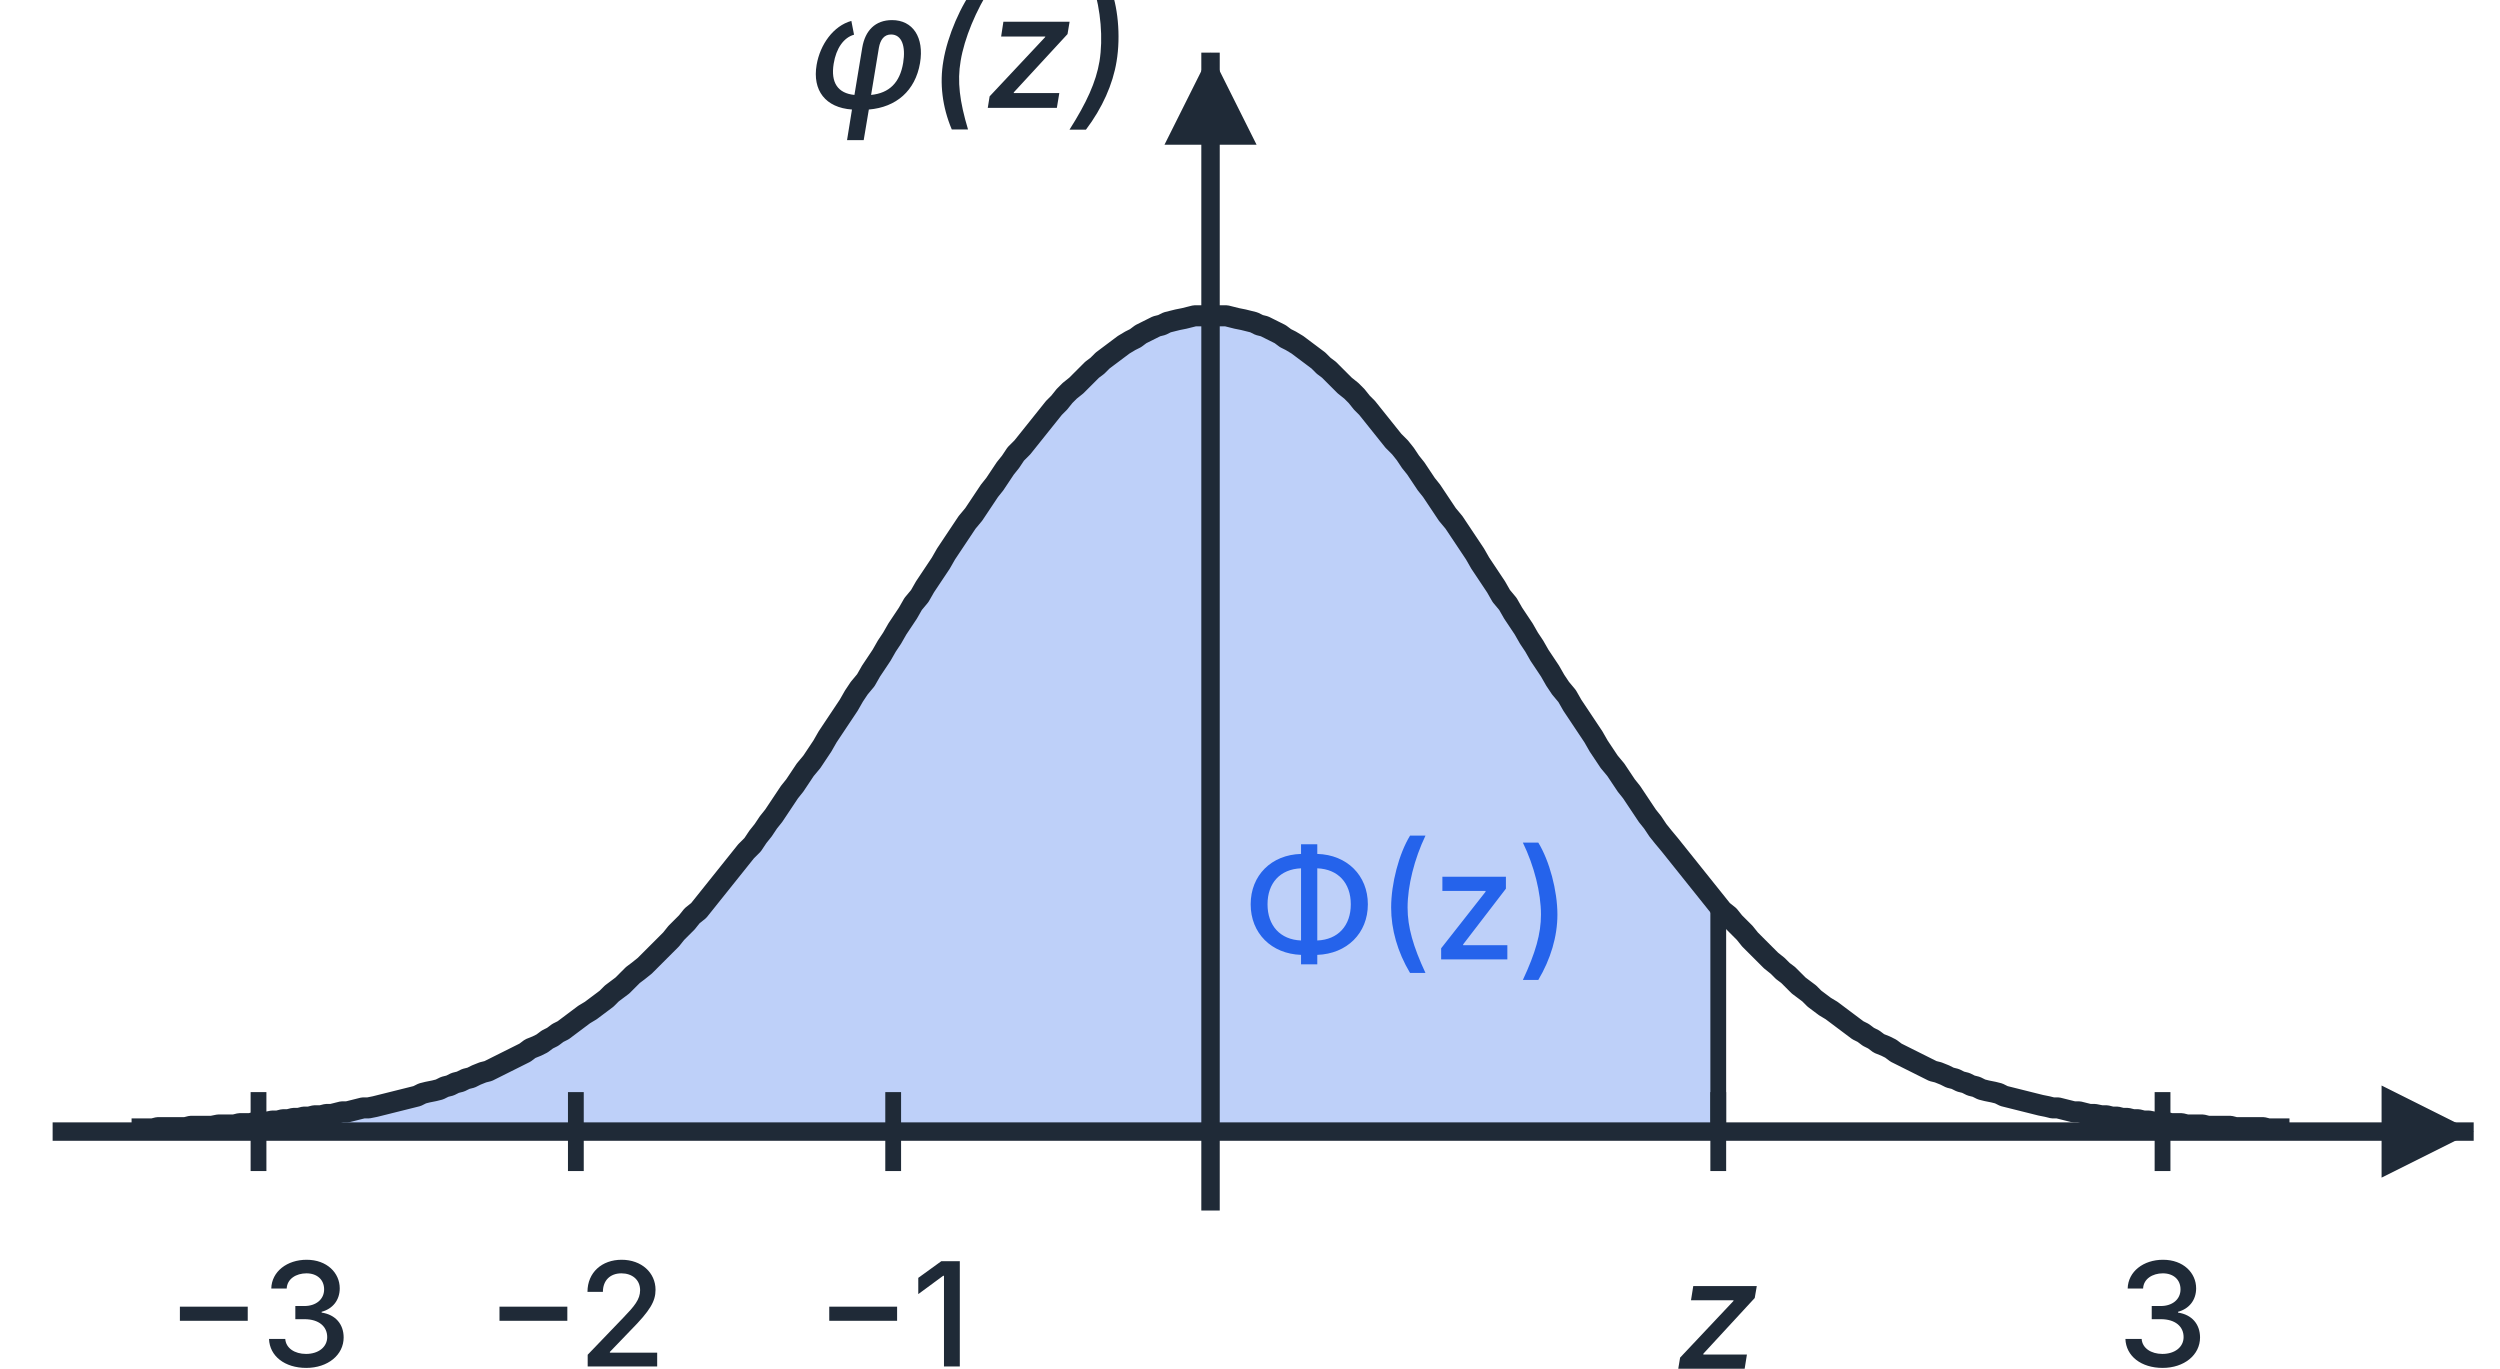
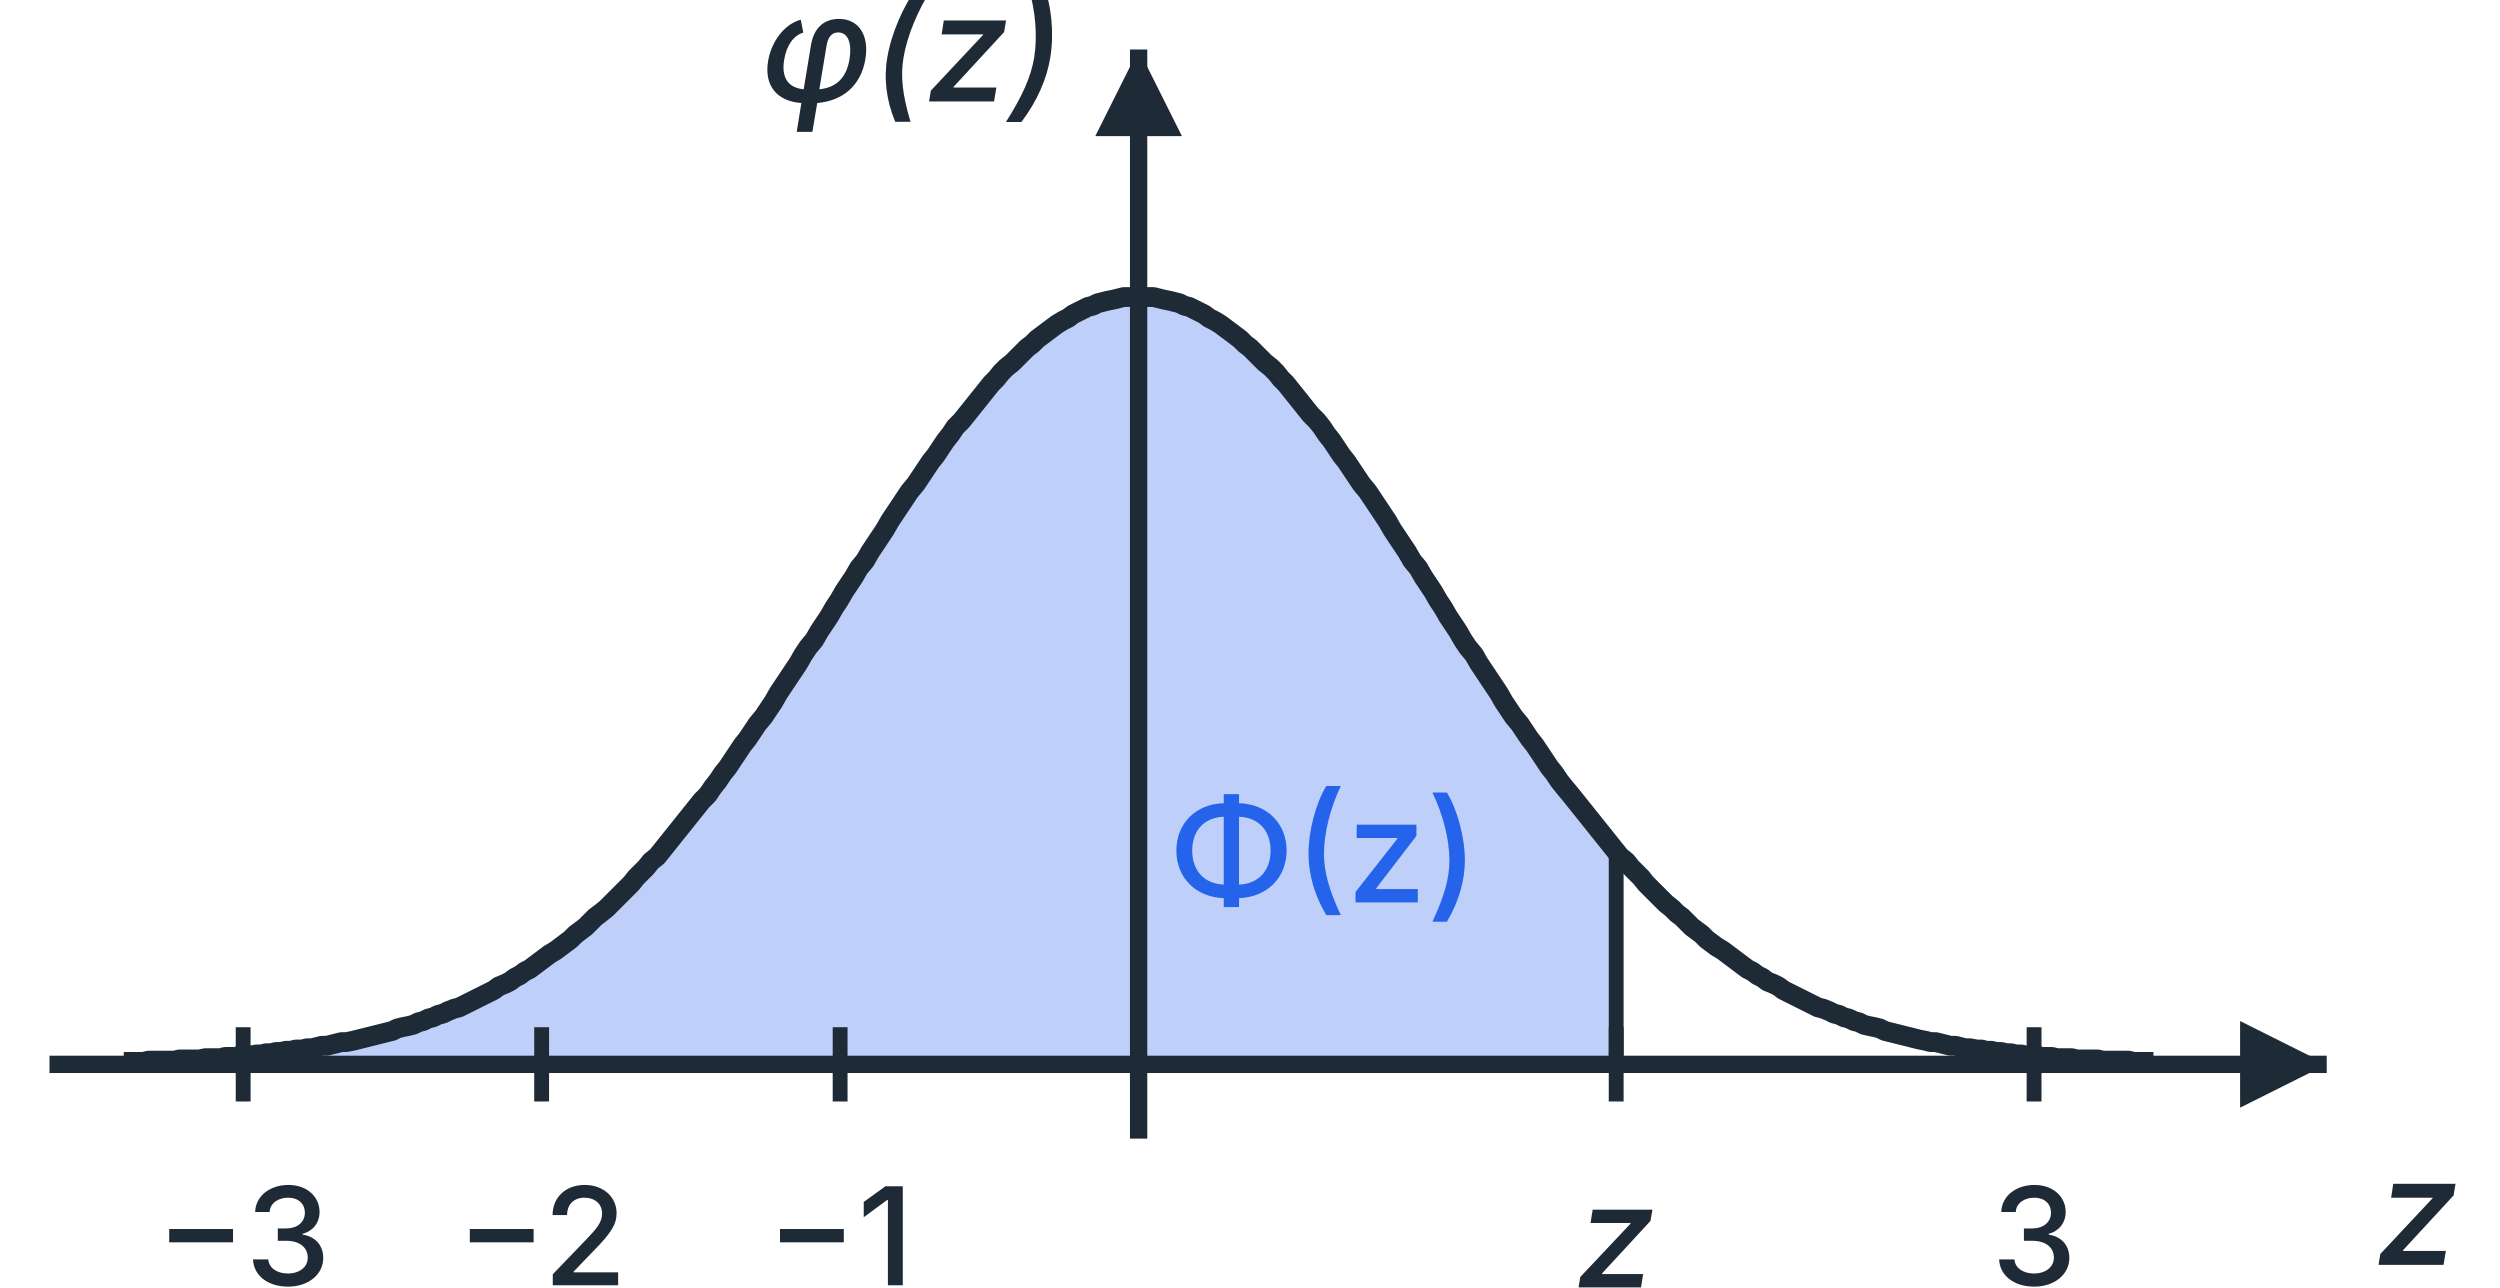
- <svg xmlns="http://www.w3.org/2000/svg" viewBox="0 0 190 104" width="190" height="104" font-family="Inter, Arial, sans-serif">
+ <svg xmlns="http://www.w3.org/2000/svg" viewBox="0 0 202 104" width="202" height="104" font-family="Inter, Arial, sans-serif">
  <polygon points="10.0,85.8 10.6,85.8 11.2,85.8 11.8,85.8 12.4,85.7 13.0,85.7 13.6,85.7 14.2,85.7 14.8,85.6 15.4,85.6 16.0,85.6 16.6,85.5 17.2,85.5 17.8,85.5 18.4,85.4 19.0,85.4 19.6,85.3 20.2,85.3 20.9,85.2 21.5,85.1 22.1,85.1 22.7,85.0 23.3,84.9 23.9,84.9 24.5,84.8 25.1,84.7 25.7,84.6 26.3,84.5 26.9,84.4 27.5,84.3 28.1,84.1 28.7,84.0 29.3,83.9 29.9,83.7 30.5,83.6 31.1,83.4 31.7,83.3 32.3,83.1 32.9,82.9 33.5,82.7 34.1,82.5 34.7,82.3 35.3,82.1 35.9,81.8 36.5,81.6 37.1,81.3 37.7,81.1 38.3,80.8 38.9,80.5 39.5,80.2 40.1,79.8 40.8,79.5 41.4,79.2 42.0,78.8 42.6,78.4 43.2,78.0 43.8,77.6 44.4,77.2 45.0,76.7 45.6,76.3 46.2,75.8 46.8,75.3 47.4,74.8 48.0,74.3 48.6,73.7 49.2,73.2 49.8,72.6 50.4,72.0 51.0,71.4 51.6,70.7 52.2,70.1 52.8,69.4 53.4,68.7 54.0,68.0 54.6,67.3 55.2,66.6 55.8,65.9 56.4,65.1 57.0,64.3 57.6,63.5 58.2,62.7 58.8,61.9 59.4,61.1 60.0,60.2 60.6,59.3 61.2,58.5 61.9,57.6 62.5,56.7 63.1,55.8 63.7,54.9 64.3,54.0 64.9,53.0 65.5,52.1 66.1,51.2 66.7,50.2 67.3,49.3 67.9,48.4 68.5,47.4 69.1,46.5 69.7,45.5 70.3,44.6 70.9,43.7 71.5,42.8 72.1,41.8 72.7,40.9 73.3,40.0 73.9,39.2 74.5,38.3 75.1,37.4 75.7,36.6 76.3,35.8 76.9,35.0 77.5,34.2 78.1,33.4 78.7,32.7 79.3,31.9 79.9,31.2 80.5,30.6 81.1,29.9 81.8,29.3 82.4,28.7 83.0,28.2 83.6,27.6 84.2,27.1 84.8,26.7 85.4,26.2 86.0,25.9 86.6,25.5 87.2,25.2 87.8,24.9 88.4,24.6 89.0,24.4 89.6,24.3 90.2,24.1 90.8,24.0 91.4,24.0 92.0,23.9 92.6,24.0 93.2,24.0 93.8,24.1 94.4,24.3 95.0,24.4 95.6,24.6 96.2,24.9 96.8,25.2 97.4,25.5 98.0,25.9 98.6,26.2 99.2,26.7 99.8,27.1 100.4,27.6 101.0,28.2 101.6,28.7 102.2,29.3 102.9,29.9 103.5,30.6 104.1,31.2 104.7,31.9 105.3,32.7 105.9,33.4 106.5,34.2 107.1,35.0 107.7,35.8 108.3,36.6 108.9,37.4 109.5,38.3 110.1,39.2 110.7,40.0 111.3,40.9 111.9,41.8 112.5,42.8 113.1,43.7 113.7,44.6 114.3,45.5 114.9,46.5 115.5,47.4 116.1,48.4 116.7,49.3 117.3,50.2 117.9,51.2 118.5,52.1 119.1,53.0 119.7,54.0 120.3,54.9 120.9,55.8 121.5,56.7 122.1,57.6 122.8,58.5 123.4,59.3 124.0,60.2 124.6,61.1 125.2,61.9 125.8,62.7 126.4,63.5 127.0,64.3 127.6,65.1 128.2,65.9 128.8,66.6 129.4,67.3 130.0,68.0 130.6,68.7 130.6,86.0 130.0,86.0 129.4,86.0 128.8,86.0 128.2,86.0 127.6,86.0 127.0,86.0 126.4,86.0 125.8,86.0 125.2,86.0 124.6,86.0 124.0,86.0 123.4,86.0 122.8,86.0 122.1,86.0 121.5,86.0 120.9,86.0 120.3,86.0 119.7,86.0 119.1,86.0 118.5,86.0 117.9,86.0 117.3,86.0 116.7,86.0 116.1,86.0 115.5,86.0 114.9,86.0 114.3,86.0 113.7,86.0 113.1,86.0 112.5,86.0 111.9,86.0 111.3,86.0 110.7,86.0 110.1,86.0 109.5,86.0 108.9,86.0 108.3,86.0 107.7,86.0 107.1,86.0 106.5,86.0 105.9,86.0 105.3,86.0 104.7,86.0 104.1,86.0 103.5,86.0 102.9,86.0 102.2,86.0 101.6,86.0 101.0,86.0 100.4,86.0 99.8,86.0 99.2,86.0 98.6,86.0 98.0,86.0 97.4,86.0 96.8,86.0 96.2,86.0 95.6,86.0 95.0,86.0 94.4,86.0 93.8,86.0 93.2,86.0 92.6,86.0 92.0,86.0 91.4,86.0 90.8,86.0 90.2,86.0 89.6,86.0 89.0,86.0 88.4,86.0 87.8,86.0 87.2,86.0 86.6,86.0 86.0,86.0 85.4,86.0 84.8,86.0 84.2,86.0 83.6,86.0 83.0,86.0 82.4,86.0 81.8,86.0 81.1,86.0 80.5,86.0 79.9,86.0 79.3,86.0 78.7,86.0 78.1,86.0 77.5,86.0 76.9,86.0 76.3,86.0 75.7,86.0 75.1,86.0 74.5,86.0 73.9,86.0 73.3,86.0 72.7,86.0 72.1,86.0 71.5,86.0 70.9,86.0 70.3,86.0 69.7,86.0 69.1,86.0 68.5,86.0 67.9,86.0 67.3,86.0 66.7,86.0 66.1,86.0 65.5,86.0 64.9,86.0 64.3,86.0 63.7,86.0 63.1,86.0 62.5,86.0 61.9,86.0 61.2,86.0 60.6,86.0 60.0,86.0 59.4,86.0 58.8,86.0 58.2,86.0 57.6,86.0 57.0,86.0 56.4,86.0 55.8,86.0 55.2,86.0 54.6,86.0 54.0,86.0 53.4,86.0 52.8,86.0 52.2,86.0 51.6,86.0 51.0,86.0 50.4,86.0 49.8,86.0 49.2,86.0 48.6,86.0 48.0,86.0 47.4,86.0 46.8,86.0 46.2,86.0 45.6,86.0 45.0,86.0 44.4,86.0 43.8,86.0 43.2,86.0 42.6,86.0 42.0,86.0 41.4,86.0 40.8,86.0 40.1,86.0 39.5,86.0 38.9,86.0 38.3,86.0 37.7,86.0 37.1,86.0 36.5,86.0 35.9,86.0 35.3,86.0 34.7,86.0 34.1,86.0 33.5,86.0 32.9,86.0 32.3,86.0 31.7,86.0 31.1,86.0 30.5,86.0 29.9,86.0 29.3,86.0 28.7,86.0 28.1,86.0 27.5,86.0 26.9,86.0 26.3,86.0 25.7,86.0 25.1,86.0 24.5,86.0 23.9,86.0 23.3,86.0 22.7,86.0 22.1,86.0 21.5,86.0 20.9,86.0 20.2,86.0 19.6,86.0 19.0,86.0 18.4,86.0 17.8,86.0 17.2,86.0 16.6,86.0 16.0,86.0 15.4,86.0 14.8,86.0 14.2,86.0 13.6,86.0 13.0,86.0 12.4,86.0 11.8,86.0 11.2,86.0 10.6,86.0 10.0,86.0" fill="#2563eb" fill-opacity="0.3" stroke="none" />
  <line x1="4.0" y1="86.0" x2="188.0" y2="86.0" stroke="#1f2a37" stroke-width="1.4" />
  <path d="M188.0,86.0 l-7,-3.5 v7 z" fill="#1f2a37" />
  <line x1="92.0" y1="92.0" x2="92.0" y2="4.0" stroke="#1f2a37" stroke-width="1.4" />
  <path d="M92.0,4.0 l-3.5,7 h7 z" fill="#1f2a37" />
  <text x="192.0" y="102.2" text-anchor="start" font-size="12" fill="#1f2a37" font-weight="500" font-style="italic">z</text>
  <text x="86.0" y="8.2" text-anchor="end" font-size="12" fill="#1f2a37" font-weight="500" font-style="italic">φ(z)</text>
  <polyline points="10.0,85.8 10.4,85.8 10.8,85.8 11.2,85.8 11.6,85.8 12.0,85.7 12.5,85.7 12.9,85.7 13.3,85.7 13.7,85.7 14.1,85.7 14.5,85.6 14.9,85.6 15.3,85.6 15.7,85.6 16.1,85.6 16.6,85.5 17.0,85.5 17.4,85.5 17.8,85.5 18.2,85.4 18.6,85.4 19.0,85.4 19.4,85.3 19.8,85.3 20.2,85.3 20.7,85.2 21.1,85.2 21.5,85.1 21.9,85.1 22.3,85.0 22.7,85.0 23.1,84.9 23.5,84.9 23.9,84.8 24.4,84.8 24.8,84.7 25.2,84.7 25.6,84.6 26.0,84.5 26.4,84.5 26.8,84.4 27.2,84.3 27.6,84.2 28.0,84.2 28.5,84.1 28.9,84.0 29.3,83.9 29.7,83.8 30.1,83.7 30.5,83.6 30.9,83.5 31.3,83.4 31.7,83.3 32.1,83.1 32.5,83.0 33.0,82.9 33.4,82.8 33.8,82.6 34.2,82.5 34.6,82.3 35.0,82.2 35.4,82.0 35.8,81.9 36.2,81.7 36.7,81.5 37.1,81.4 37.5,81.2 37.9,81.0 38.3,80.8 38.7,80.6 39.1,80.4 39.5,80.2 39.9,80.0 40.3,79.7 40.8,79.5 41.2,79.3 41.6,79.0 42.0,78.8 42.4,78.5 42.8,78.3 43.2,78.0 43.6,77.7 44.0,77.4 44.4,77.1 44.9,76.8 45.3,76.5 45.7,76.2 46.1,75.9 46.5,75.5 46.9,75.2 47.3,74.9 47.7,74.5 48.1,74.1 48.5,73.8 49.0,73.4 49.4,73.0 49.8,72.6 50.2,72.2 50.6,71.8 51.0,71.4 51.4,70.9 51.8,70.5 52.2,70.1 52.6,69.6 53.1,69.2 53.5,68.7 53.9,68.2 54.3,67.7 54.7,67.2 55.1,66.7 55.5,66.2 55.9,65.7 56.3,65.2 56.7,64.7 57.2,64.2 57.6,63.6 58.0,63.1 58.4,62.5 58.8,62.0 59.2,61.4 59.6,60.8 60.0,60.2 60.4,59.7 60.8,59.1 61.2,58.5 61.7,57.9 62.1,57.3 62.5,56.7 62.9,56.0 63.3,55.4 63.7,54.8 64.1,54.2 64.5,53.6 64.9,52.9 65.3,52.3 65.8,51.7 66.2,51.0 66.6,50.4 67.0,49.8 67.4,49.1 67.8,48.5 68.2,47.8 68.6,47.2 69.0,46.6 69.4,45.9 69.9,45.3 70.3,44.6 70.7,44.0 71.1,43.4 71.5,42.8 71.9,42.1 72.3,41.5 72.7,40.9 73.1,40.3 73.5,39.7 74.0,39.1 74.4,38.5 74.8,37.9 75.2,37.3 75.6,36.8 76.0,36.2 76.4,35.6 76.8,35.1 77.2,34.5 77.7,34.0 78.1,33.5 78.5,33.0 78.9,32.5 79.3,32.0 79.7,31.5 80.1,31.0 80.5,30.6 80.9,30.1 81.3,29.7 81.8,29.3 82.2,28.9 82.6,28.5 83.0,28.1 83.4,27.8 83.8,27.4 84.2,27.1 84.6,26.8 85.0,26.5 85.4,26.2 85.9,25.9 86.3,25.7 86.7,25.4 87.1,25.2 87.5,25.0 87.9,24.8 88.3,24.7 88.7,24.5 89.1,24.4 89.5,24.3 90.0,24.2 90.4,24.1 90.8,24.0 91.2,24.0 91.6,24.0 92.0,23.9 92.4,24.0 92.8,24.0 93.2,24.0 93.6,24.1 94.0,24.2 94.5,24.3 94.9,24.4 95.3,24.5 95.7,24.7 96.1,24.8 96.5,25.0 96.9,25.2 97.3,25.4 97.7,25.7 98.1,25.9 98.6,26.2 99.0,26.5 99.4,26.8 99.8,27.1 100.2,27.4 100.6,27.8 101.0,28.1 101.4,28.5 101.8,28.9 102.2,29.3 102.7,29.7 103.1,30.1 103.5,30.6 103.9,31.0 104.3,31.5 104.7,32.0 105.1,32.5 105.5,33.0 105.9,33.5 106.4,34.0 106.8,34.5 107.2,35.1 107.6,35.6 108.0,36.2 108.4,36.8 108.8,37.3 109.2,37.9 109.6,38.5 110.0,39.1 110.5,39.7 110.9,40.3 111.3,40.9 111.7,41.5 112.1,42.1 112.5,42.8 112.9,43.4 113.3,44.0 113.7,44.6 114.1,45.3 114.6,45.9 115.0,46.6 115.4,47.2 115.8,47.8 116.2,48.5 116.6,49.1 117.0,49.8 117.4,50.4 117.8,51.0 118.2,51.7 118.6,52.3 119.1,52.9 119.5,53.6 119.9,54.2 120.3,54.8 120.7,55.4 121.1,56.0 121.5,56.7 121.9,57.3 122.3,57.9 122.8,58.5 123.2,59.1 123.6,59.7 124.0,60.2 124.4,60.8 124.8,61.4 125.2,62.0 125.6,62.5 126.0,63.1 126.4,63.6 126.9,64.2 127.3,64.7 127.7,65.2 128.1,65.7 128.5,66.2 128.9,66.7 129.3,67.2 129.7,67.7 130.1,68.2 130.5,68.7 130.9,69.2 131.4,69.6 131.8,70.1 132.2,70.5 132.6,70.9 133.0,71.4 133.4,71.8 133.8,72.2 134.2,72.6 134.6,73.0 135.1,73.4 135.5,73.8 135.9,74.1 136.3,74.5 136.7,74.9 137.1,75.2 137.5,75.5 137.9,75.9 138.3,76.2 138.7,76.5 139.2,76.8 139.6,77.1 140.0,77.4 140.4,77.7 140.8,78.0 141.2,78.3 141.6,78.5 142.0,78.8 142.4,79.0 142.8,79.3 143.3,79.5 143.7,79.7 144.1,80.0 144.5,80.2 144.9,80.4 145.3,80.6 145.7,80.8 146.1,81.0 146.5,81.2 146.9,81.4 147.3,81.5 147.8,81.7 148.2,81.9 148.6,82.0 149.0,82.2 149.4,82.3 149.8,82.5 150.2,82.6 150.6,82.8 151.0,82.9 151.5,83.0 151.9,83.1 152.3,83.3 152.7,83.4 153.1,83.5 153.5,83.6 153.9,83.7 154.3,83.8 154.7,83.9 155.1,84.0 155.6,84.1 156.0,84.2 156.4,84.2 156.8,84.3 157.2,84.4 157.6,84.5 158.0,84.5 158.4,84.6 158.8,84.7 159.2,84.7 159.7,84.8 160.1,84.8 160.5,84.9 160.9,84.9 161.3,85.0 161.7,85.0 162.1,85.1 162.5,85.1 162.9,85.2 163.3,85.2 163.8,85.3 164.2,85.3 164.6,85.3 165.0,85.4 165.4,85.4 165.8,85.4 166.2,85.5 166.6,85.5 167.0,85.5 167.4,85.5 167.8,85.6 168.3,85.6 168.7,85.6 169.1,85.6 169.5,85.6 169.9,85.7 170.3,85.7 170.7,85.7 171.1,85.7 171.5,85.7 172.0,85.7 172.4,85.8 172.8,85.8 173.2,85.8 173.6,85.8 174.0,85.8" fill="none" stroke="#1f2a37" stroke-width="1.6" stroke-linejoin="round" />
  <line x1="19.647" y1="83.0" x2="19.647" y2="89.0" stroke="#1f2a37" stroke-width="1.2" />
  <text x="19.647" y="103.85" text-anchor="middle" font-size="11" fill="#1f2a37" font-weight="500">−3</text>
  <line x1="43.765" y1="83.0" x2="43.765" y2="89.0" stroke="#1f2a37" stroke-width="1.2" />
  <text x="43.765" y="103.85" text-anchor="middle" font-size="11" fill="#1f2a37" font-weight="500">−2</text>
  <line x1="67.882" y1="83.0" x2="67.882" y2="89.0" stroke="#1f2a37" stroke-width="1.2" />
  <text x="67.882" y="103.85" text-anchor="middle" font-size="11" fill="#1f2a37" font-weight="500">−1</text>
  <line x1="164.353" y1="83.0" x2="164.353" y2="89.0" stroke="#1f2a37" stroke-width="1.2" />
  <text x="164.353" y="103.85" text-anchor="middle" font-size="11" fill="#1f2a37" font-weight="500">3</text>
  <line x1="130.588" y1="86.0" x2="130.588" y2="68.746" stroke="#1f2a37" stroke-width="1.2" stroke-dasharray="" />
  <line x1="130.588" y1="83.0" x2="130.588" y2="89.0" stroke="#1f2a37" stroke-width="1.2" />
  <text x="130.588" y="104.025" text-anchor="middle" font-size="11.5" fill="#1f2a37" font-weight="500" font-style="italic">z</text>
  <text x="106.953" y="72.914" text-anchor="middle" font-size="11.5" fill="#2563eb" font-weight="500">Φ(z)</text>
</svg>
